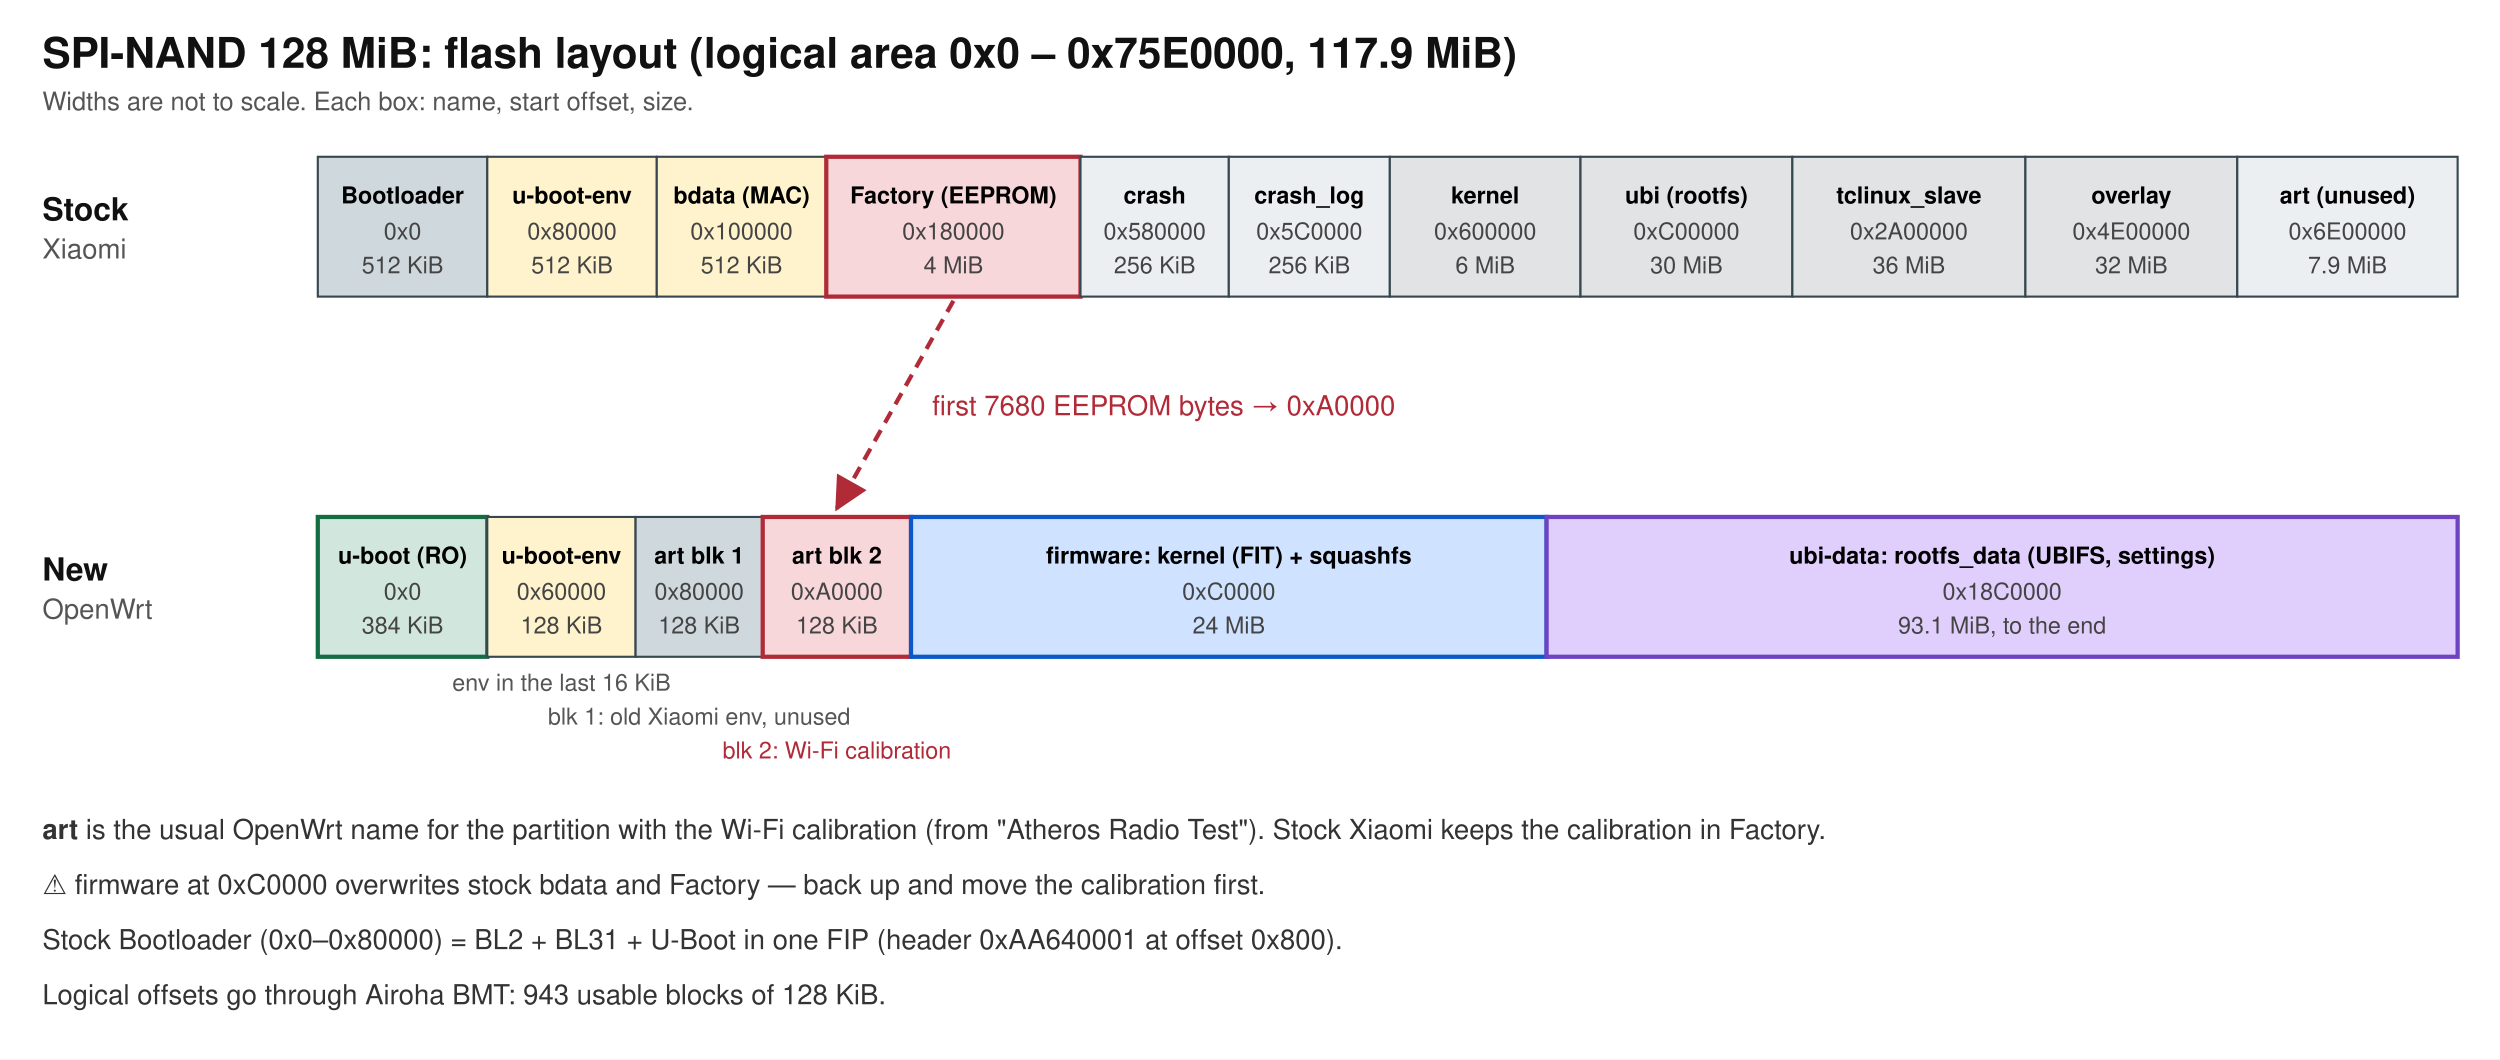
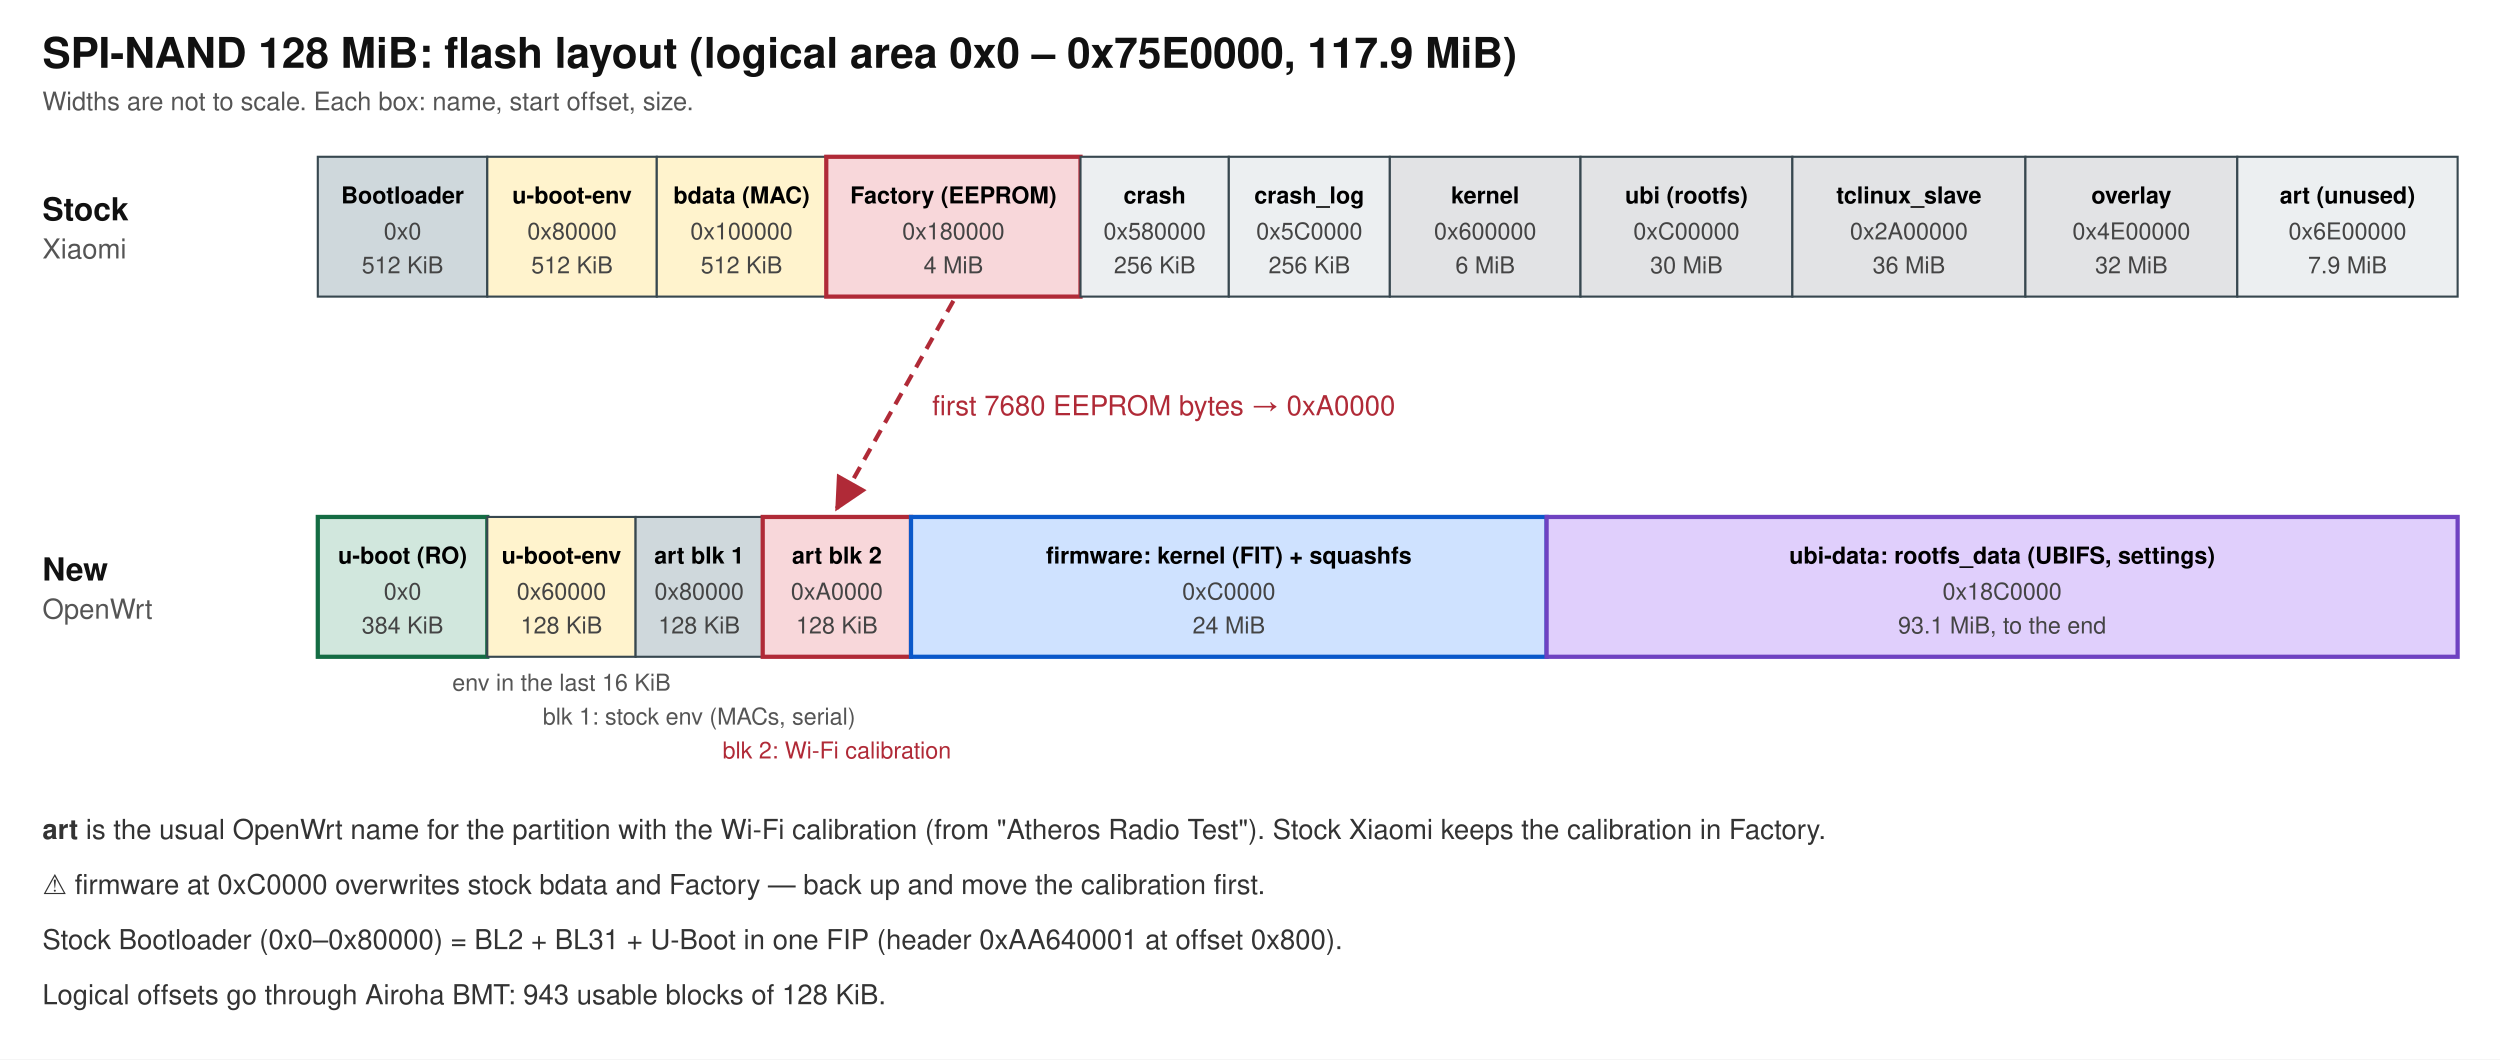
<svg xmlns="http://www.w3.org/2000/svg" width="1180" height="500" viewBox="0 0 1180 500" font-family="Helvetica, Arial, sans-serif">
  <rect width="1180" height="500" fill="#ffffff" />
  <text x="20" y="32" font-size="20" font-weight="bold" fill="#111">SPI-NAND 128 MiB: flash layout (logical area 0x0 – 0x75E0000, 117.9 MiB)</text>
  <text x="20" y="52" font-size="12" fill="#555">Widths are not to scale. Each box: name, start offset, size.</text>
  <text x="20" y="104" font-size="15" font-weight="bold" fill="#111">Stock</text>
  <text x="20" y="122" font-size="13" fill="#555">Xiaomi</text>
  <g font-size="11" text-anchor="middle">
    <rect x="150" y="74" width="80" height="66" fill="#cfd8dc" stroke="#37474f" />
    <text x="190" y="96" font-weight="bold">Bootloader</text>
    <text x="190" y="113" fill="#444">0x0</text>
    <text x="190" y="129" fill="#444">512 KiB</text>
    <rect x="230" y="74" width="80" height="66" fill="#fff3cd" stroke="#37474f" />
    <text x="270" y="96" font-weight="bold">u-boot-env</text>
    <text x="270" y="113" fill="#444">0x80000</text>
    <text x="270" y="129" fill="#444">512 KiB</text>
    <rect x="310" y="74" width="80" height="66" fill="#fff3cd" stroke="#37474f" />
    <text x="350" y="96" font-weight="bold">bdata (MAC)</text>
    <text x="350" y="113" fill="#444">0x100000</text>
    <text x="350" y="129" fill="#444">512 KiB</text>
    <rect x="390" y="74" width="120" height="66" fill="#f8d7da" stroke="#b02a37" stroke-width="2" />
    <text x="450" y="96" font-weight="bold">Factory (EEPROM)</text>
    <text x="450" y="113" fill="#444">0x180000</text>
    <text x="450" y="129" fill="#444">4 MiB</text>
    <rect x="510" y="74" width="70" height="66" fill="#eceff1" stroke="#37474f" />
    <text x="545" y="96" font-weight="bold">crash</text>
    <text x="545" y="113" fill="#444">0x580000</text>
    <text x="545" y="129" fill="#444">256 KiB</text>
    <rect x="580" y="74" width="76" height="66" fill="#eceff1" stroke="#37474f" />
    <text x="618" y="96" font-weight="bold">crash_log</text>
    <text x="618" y="113" fill="#444">0x5C0000</text>
    <text x="618" y="129" fill="#444">256 KiB</text>
    <rect x="656" y="74" width="90" height="66" fill="#e2e3e5" stroke="#37474f" />
    <text x="701" y="96" font-weight="bold">kernel</text>
    <text x="701" y="113" fill="#444">0x600000</text>
    <text x="701" y="129" fill="#444">6 MiB</text>
    <rect x="746" y="74" width="100" height="66" fill="#e2e3e5" stroke="#37474f" />
    <text x="796" y="96" font-weight="bold">ubi (rootfs)</text>
    <text x="796" y="113" fill="#444">0xC00000</text>
    <text x="796" y="129" fill="#444">30 MiB</text>
    <rect x="846" y="74" width="110" height="66" fill="#e2e3e5" stroke="#37474f" />
    <text x="901" y="96" font-weight="bold">tclinux_slave</text>
    <text x="901" y="113" fill="#444">0x2A00000</text>
    <text x="901" y="129" fill="#444">36 MiB</text>
    <rect x="956" y="74" width="100" height="66" fill="#e2e3e5" stroke="#37474f" />
    <text x="1006" y="96" font-weight="bold">overlay</text>
    <text x="1006" y="113" fill="#444">0x4E00000</text>
    <text x="1006" y="129" fill="#444">32 MiB</text>
    <rect x="1056" y="74" width="104" height="66" fill="#eceff1" stroke="#37474f" />
    <text x="1108" y="96" font-weight="bold">art (unused)</text>
    <text x="1108" y="113" fill="#444">0x6E00000</text>
    <text x="1108" y="129" fill="#444">7.9 MiB</text>
  </g>
  <text x="20" y="274" font-size="15" font-weight="bold" fill="#111">New</text>
  <text x="20" y="292" font-size="13" fill="#555">OpenWrt</text>
  <g font-size="11" text-anchor="middle">
    <rect x="150" y="244" width="80" height="66" fill="#d1e7dd" stroke="#146c43" stroke-width="2" />
    <text x="190" y="266" font-weight="bold">u-boot (RO)</text>
    <text x="190" y="283" fill="#444">0x0</text>
    <text x="190" y="299" fill="#444">384 KiB</text>
    <rect x="230" y="244" width="70" height="66" fill="#fff3cd" stroke="#37474f" />
    <text x="265" y="266" font-weight="bold">u-boot-env</text>
    <text x="265" y="283" fill="#444">0x60000</text>
    <text x="265" y="299" fill="#444">128 KiB</text>
    <rect x="300" y="244" width="60" height="66" fill="#cfd8dc" stroke="#37474f" />
    <text x="330" y="266" font-weight="bold">art blk 1</text>
    <text x="330" y="283" fill="#444">0x80000</text>
    <text x="330" y="299" fill="#444">128 KiB</text>
    <rect x="360" y="244" width="70" height="66" fill="#f8d7da" stroke="#b02a37" stroke-width="2" />
    <text x="395" y="266" font-weight="bold">art blk 2</text>
    <text x="395" y="283" fill="#444">0xA0000</text>
    <text x="395" y="299" fill="#444">128 KiB</text>
    <rect x="430" y="244" width="300" height="66" fill="#cfe2ff" stroke="#0a58ca" stroke-width="2" />
    <text x="580" y="266" font-weight="bold">firmware: kernel (FIT) + squashfs</text>
    <text x="580" y="283" fill="#444">0xC0000</text>
    <text x="580" y="299" fill="#444">24 MiB</text>
    <rect x="730" y="244" width="430" height="66" fill="#e0cffc" stroke="#6f42c1" stroke-width="2" />
    <text x="945" y="266" font-weight="bold">ubi-data: rootfs_data (UBIFS, settings)</text>
    <text x="945" y="283" fill="#444">0x18C0000</text>
    <text x="945" y="299" fill="#444">93.1 MiB, to the end</text>
  </g>
  <text x="265" y="326" font-size="11" fill="#555" text-anchor="middle">env in the last 16 KiB</text>
-   <text x="330" y="342" font-size="11" fill="#555" text-anchor="middle">blk 1: old Xiaomi env, unused</text>
+   <text x="330" y="342" font-size="11" fill="#555" text-anchor="middle">blk 1: stock env (MACs, serial)</text>
  <text x="395" y="358" font-size="11" fill="#b02a37" text-anchor="middle">blk 2: Wi-Fi calibration</text>
  <g font-size="13" fill="#111">
    <line x1="450" y1="142" x2="395" y2="240" stroke="#b02a37" stroke-width="2" stroke-dasharray="6 4" marker-end="url(#a)" />
    <text x="440" y="196" fill="#b02a37">first 7680 EEPROM bytes → 0xA0000</text>
  </g>
  <defs>
    <marker id="a" viewBox="0 0 10 10" refX="9" refY="5" markerWidth="8" markerHeight="8" orient="auto">
      <path d="M0,0 L10,5 L0,10 z" fill="#b02a37" />
    </marker>
  </defs>
  <g font-size="13" fill="#333">
    <text x="20" y="396">
      <tspan font-weight="bold">art</tspan> is the usual OpenWrt name for the partition with the Wi-Fi calibration (from "Atheros Radio Test"). Stock Xiaomi keeps the calibration in Factory.</text>
    <text x="20" y="422">⚠ firmware at 0xC0000 overwrites stock bdata and Factory — back up and move the calibration first.</text>
    <text x="20" y="448">Stock Bootloader (0x0–0x80000) = BL2 + BL31 + U-Boot in one FIP (header 0xAA640001 at offset 0x800).</text>
    <text x="20" y="474">Logical offsets go through Airoha BMT: 943 usable blocks of 128 KiB.</text>
  </g>
</svg>
